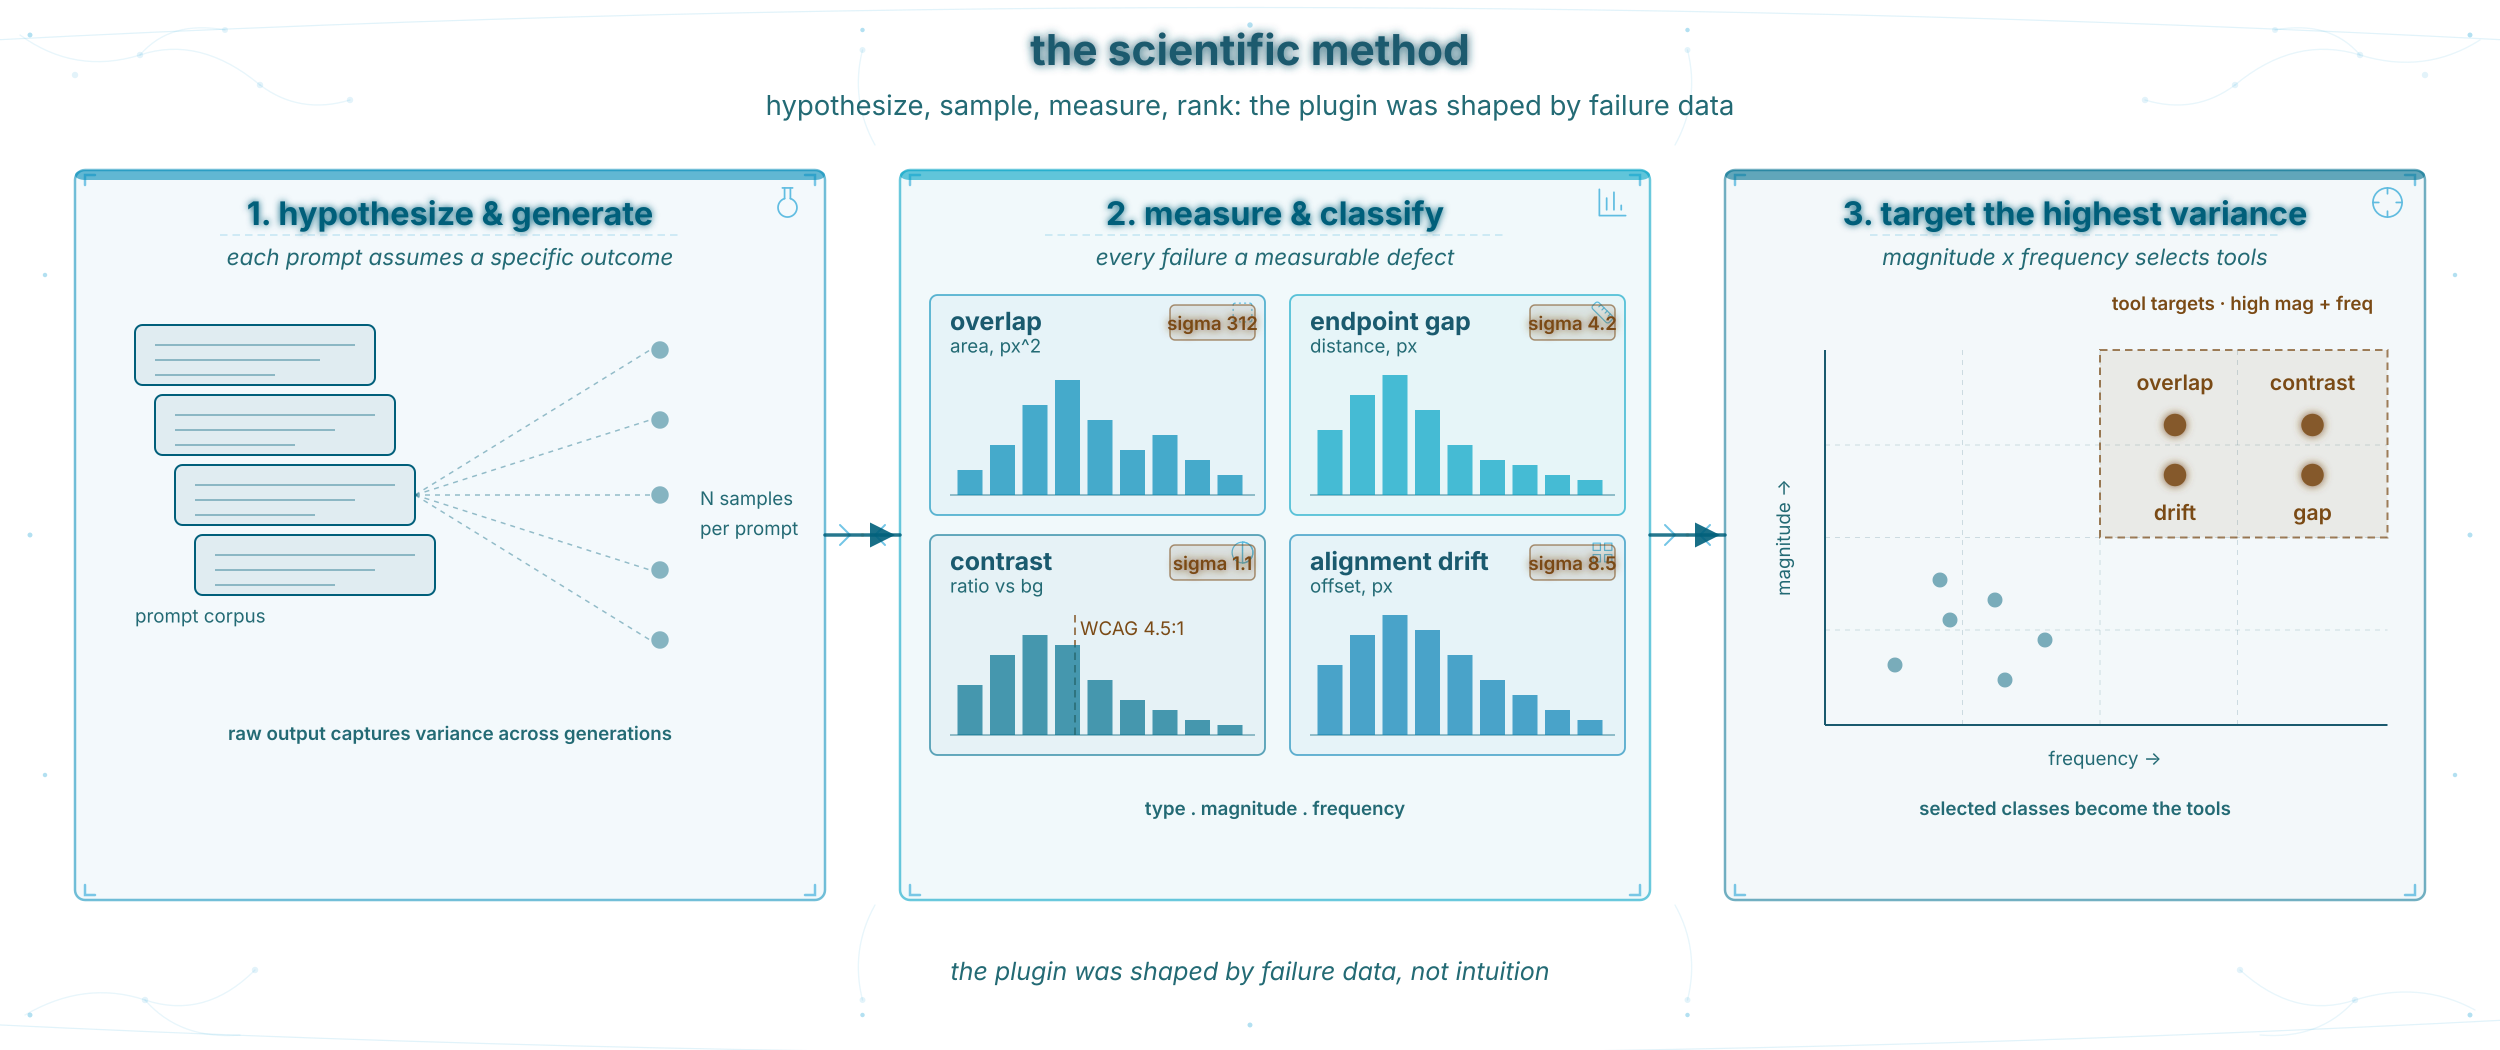
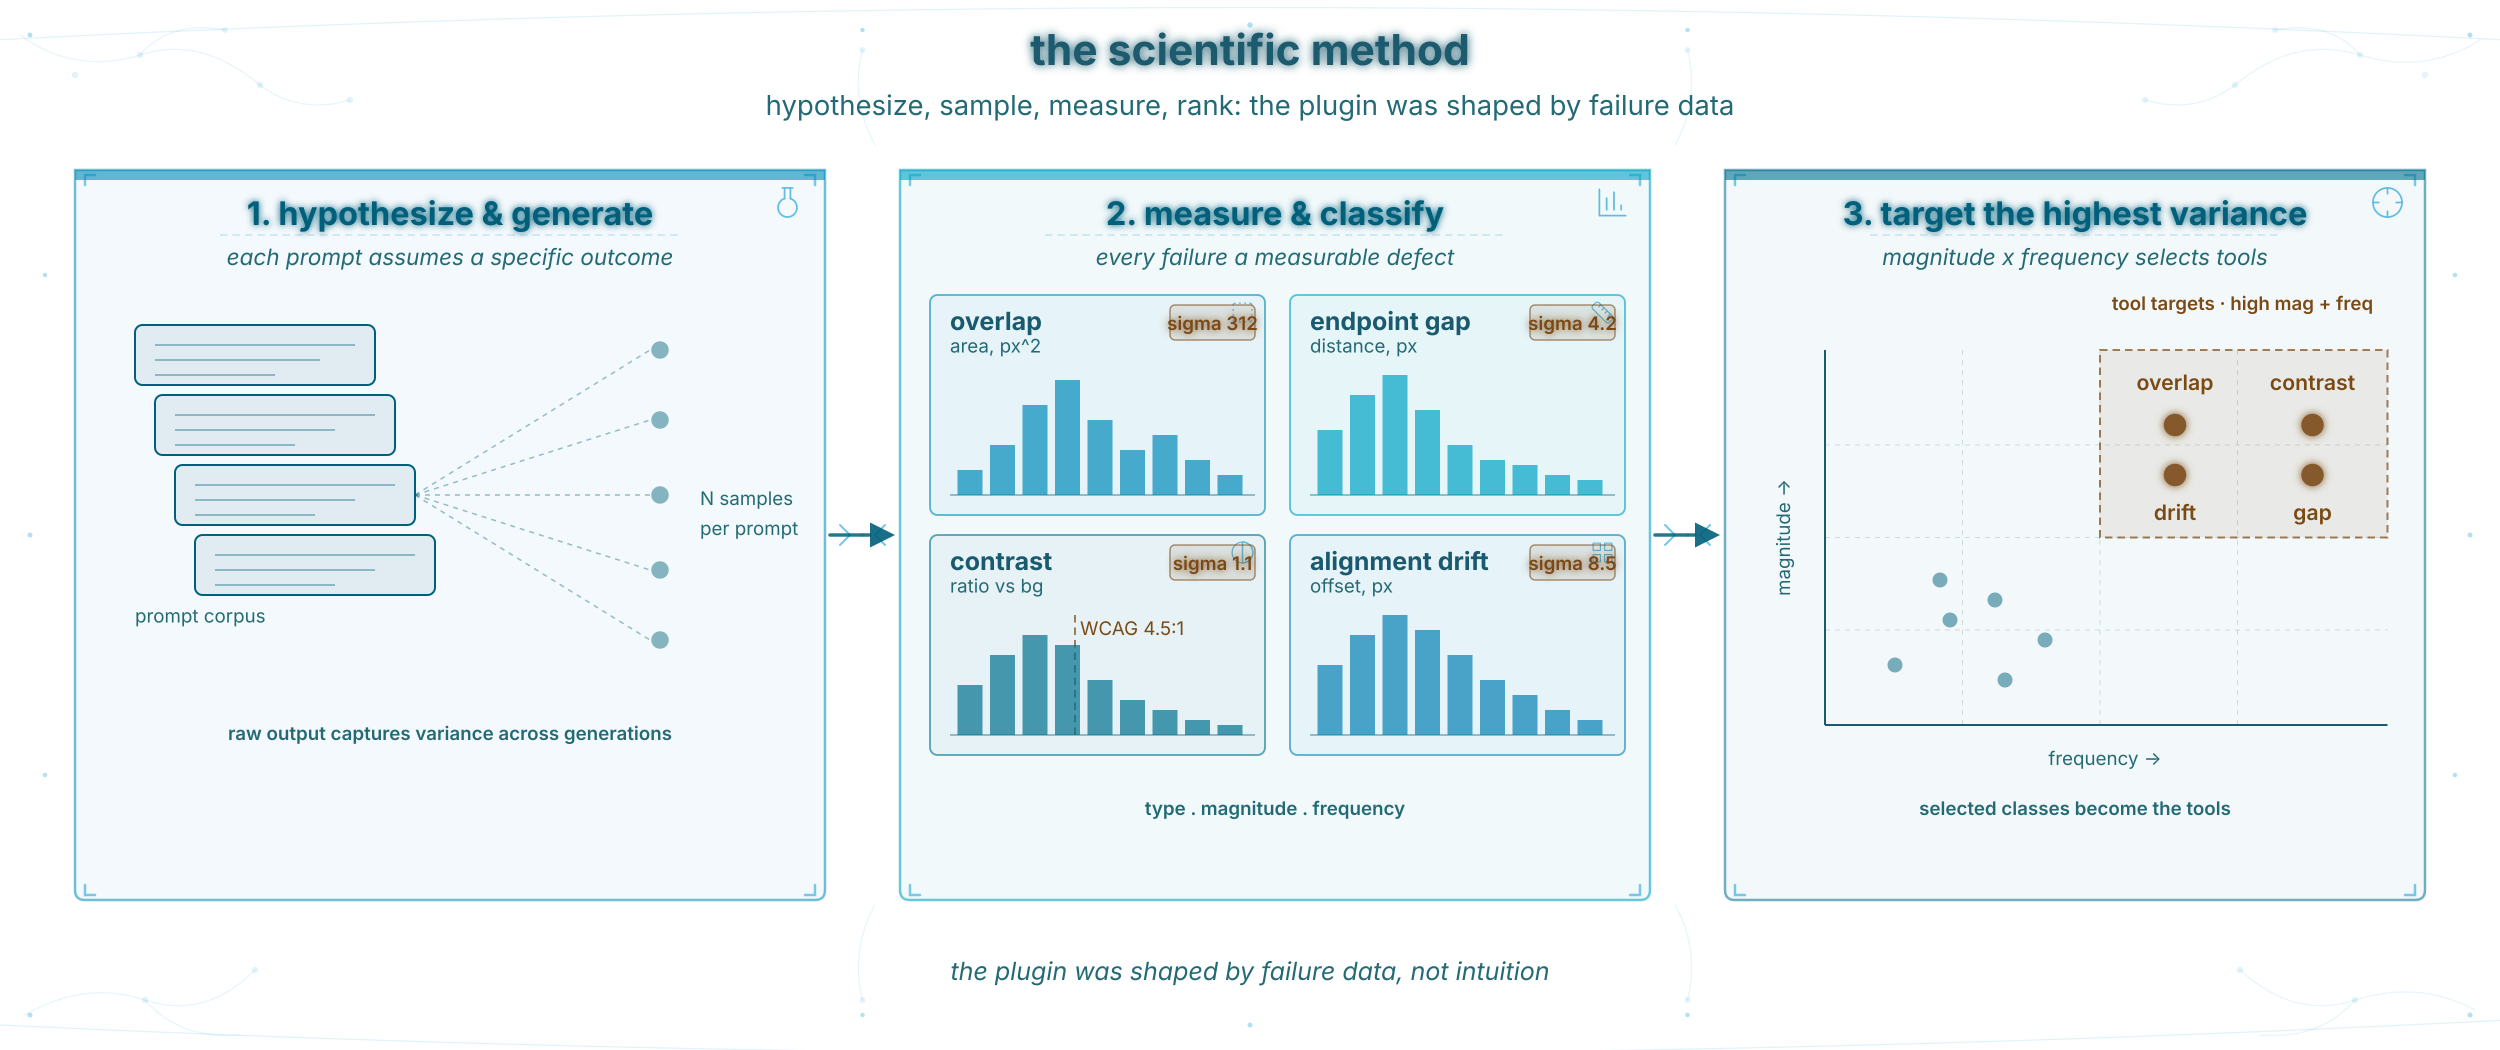
<svg xmlns="http://www.w3.org/2000/svg" viewBox="0 0 1000 420">
  <style>
    text { font-family: 'Inter', 'Segoe UI', Helvetica, Arial, sans-serif; }
    .fg-1 { fill: #1a5a6e; }
    .fg-3 { fill: #236a74; }
    .accent-1 { fill: #005f7a; }
    .accent-2 { fill: #7a4a15; }

    .zone-fill   { fill: #005f7a; fill-opacity: 0.04; }
    .zone-stroke { fill: none; stroke: #005f7a; stroke-width: 1; opacity: 0.5; }
    .zone-bar    { fill: #005f7a; opacity: 0.5; }

    .ticket-fill   { fill: #005f7a; fill-opacity: 0.08; }
    .ticket-stroke { fill: none; stroke: #005f7a; stroke-width: 0.8; }

    .sample-dot    { fill: #005f7a; opacity: 0.45; }
    .sample-line   { fill: none; stroke: #005f7a; stroke-width: 0.6; opacity: 0.4; stroke-dasharray: 2 2; }

    .hist-fill   { fill: #005f7a; fill-opacity: 0.04; }
    .hist-stroke { fill: none; stroke: #005f7a; stroke-width: 0.7; opacity: 0.6; }
    .hist-bar    { fill: #005f7a; opacity: 0.7; }
    .hist-axis   { fill: none; stroke: #005f7a; stroke-width: 0.6; opacity: 0.5; }

    .sigma-fill   { fill: #7a4a15; fill-opacity: 0.1; }
    .sigma-stroke { fill: none; stroke: #7a4a15; stroke-width: 0.6; opacity: 0.6; }

    .axis        { fill: none; stroke: #1a5a6e; stroke-width: 0.8; }
    .axis-tick   { fill: none; stroke: #1a5a6e; stroke-width: 0.6; opacity: 0.5; }
    .axis-grid   { fill: none; stroke: #1a5a6e; stroke-width: 0.4; opacity: 0.18; stroke-dasharray: 2 2; }

    .target-quad-fill   { fill: #7a4a15; fill-opacity: 0.08; }
    .target-quad-stroke { fill: none; stroke: #7a4a15; stroke-width: 0.8; stroke-dasharray: 3 2; opacity: 0.7; }

    .scatter-point-target { fill: #7a4a15; opacity: 0.9; }
    .scatter-point-other  { fill: #005f7a; opacity: 0.5; }
    .scatter-label        { font-size: 8.5px; font-weight: 600; }

    .manifold-strand { fill: none; stroke: #005f7a; stroke-width: 1.4; stroke-linejoin: round; stroke-linecap: round; opacity: 0.85; }
    .manifold-arrow  { fill: #005f7a; stroke: none; opacity: 0.9; }

    .zone-title    { font-size: 13px; font-weight: 700; }
    .zone-subtitle { font-size: 9px; font-style: italic; }
    .metric-name   { font-size: 10px; font-weight: 700; }
    .metric-unit   { font-size: 7.5px; }
    .metric-stat   { font-size: 7.5px; font-weight: 600; }
    .caption       { font-size: 10px; font-style: italic; }

    /* add-life additions: per-zone and per-histogram hue variants */
    .zone-body-a { fill: #008bb8; fill-opacity: 0.05; }
    .zone-edge-a { fill: none; stroke: #008bb8; stroke-width: 1; opacity: 0.55; }
    .zone-accent-a { fill: #008bb8; opacity: 0.6; }
    .zone-body-b { fill: #00a2c4; fill-opacity: 0.055; }
    .zone-edge-b { fill: none; stroke: #00a2c4; stroke-width: 1; opacity: 0.58; }
    .zone-accent-b { fill: #00a2c4; opacity: 0.6; }
    .zone-body-c { fill: #007090; fill-opacity: 0.05; }
    .zone-edge-c { fill: none; stroke: #007090; stroke-width: 1; opacity: 0.55; }
    .zone-accent-c { fill: #007090; opacity: 0.6; }

    .hist-body-1 { fill: #008bb8; fill-opacity: 0.05; }
    .hist-edge-1 { fill: none; stroke: #008bb8; stroke-width: 0.75; opacity: 0.62; }
    .hist-bar-1  { fill: #008bb8; opacity: 0.7; }
    .hist-body-2 { fill: #00a2c4; fill-opacity: 0.05; }
    .hist-edge-2 { fill: none; stroke: #00a2c4; stroke-width: 0.75; opacity: 0.62; }
    .hist-bar-2  { fill: #00a2c4; opacity: 0.7; }
    .hist-body-3 { fill: #007090; fill-opacity: 0.05; }
    .hist-edge-3 { fill: none; stroke: #007090; stroke-width: 0.75; opacity: 0.62; }
    .hist-bar-3  { fill: #007090; opacity: 0.7; }
    .hist-body-4 { fill: #0582b5; fill-opacity: 0.05; }
    .hist-edge-4 { fill: none; stroke: #0582b5; stroke-width: 0.75; opacity: 0.62; }
    .hist-bar-4  { fill: #0582b5; opacity: 0.7; }

    .corner-bracket { fill: none; stroke: #0096d1; stroke-width: 1; opacity: 0.5; stroke-linecap: round; }
    .scan-line   { fill: none; stroke: #0096d1; stroke-width: 0.4; opacity: 0.3; stroke-dasharray: 3 2; }
    .bg-dendrite { fill: none; stroke: #0096d1; stroke-width: 0.55; opacity: 0.09; stroke-linecap: round; }
    .bg-dendrite-node { fill: #0096d1; opacity: 0.11; }
    .particle    { fill: #0096d1; opacity: 0.3; }
    .particle-warm { fill: #d4822f; opacity: 0.32; }
    .bg-arc      { fill: none; stroke: #0096d1; stroke-width: 0.5; opacity: 0.12; }
    .deco-icon   { fill: none; stroke: #0096d1; stroke-width: 1.2; stroke-linecap: round; stroke-linejoin: round; opacity: 0.6; }
    .deco-icon-warm { fill: none; stroke: #b8541a; stroke-width: 1.2; stroke-linecap: round; stroke-linejoin: round; opacity: 0.65; }
    .chevron-mark { fill: none; stroke: #0096d1; stroke-width: 0.8; opacity: 0.55; stroke-linecap: round; }

    @media (prefers-color-scheme: dark) {
      .fg-1 { fill: #b8e4f0; }
      .fg-3 { fill: #5aafc5; }
      .accent-1 { fill: #5cc8e0; }
      .accent-2 { fill: #d4a04a; }

      .zone-fill   { fill: #5cc8e0; fill-opacity: 0.06; }
      .zone-stroke { stroke: #5cc8e0; }
      .zone-bar    { fill: #5cc8e0; }

      .ticket-fill   { fill: #5cc8e0; fill-opacity: 0.1; }
      .ticket-stroke { stroke: #5cc8e0; }

      .sample-dot  { fill: #5cc8e0; }
      .sample-line { stroke: #5cc8e0; }

      .hist-fill   { fill: #5cc8e0; fill-opacity: 0.06; }
      .hist-stroke { stroke: #5cc8e0; }
      .hist-bar    { fill: #5cc8e0; }
      .hist-axis   { stroke: #5cc8e0; }

      .sigma-fill   { fill: #d4a04a; fill-opacity: 0.14; }
      .sigma-stroke { stroke: #d4a04a; }

      .axis      { stroke: #b8e4f0; }
      .axis-tick { stroke: #b8e4f0; }
      .axis-grid { stroke: #b8e4f0; }

      .target-quad-fill   { fill: #d4a04a; fill-opacity: 0.12; }
      .target-quad-stroke { stroke: #d4a04a; }

      .scatter-point-target { fill: #d4a04a; }
      .scatter-point-other  { fill: #5cc8e0; }

      .manifold-strand { stroke: #5cc8e0; }
      .manifold-arrow  { fill: #5cc8e0; }

      .zone-body-a { fill: #4ab6cf; fill-opacity: 0.08; }
      .zone-edge-a { stroke: #4ab6cf; }
      .zone-accent-a { fill: #4ab6cf; }
      .zone-body-b { fill: #5cc8dc; fill-opacity: 0.09; }
      .zone-edge-b { stroke: #5cc8dc; }
      .zone-accent-b { fill: #5cc8dc; }
      .zone-body-c { fill: #3ea2b8; fill-opacity: 0.08; }
      .zone-edge-c { stroke: #3ea2b8; }
      .zone-accent-c { fill: #3ea2b8; }

      .hist-body-1 { fill: #4ab6cf; fill-opacity: 0.08; }
      .hist-edge-1 { stroke: #4ab6cf; }
      .hist-bar-1  { fill: #4ab6cf; }
      .hist-body-2 { fill: #5cc8dc; fill-opacity: 0.08; }
      .hist-edge-2 { stroke: #5cc8dc; }
      .hist-bar-2  { fill: #5cc8dc; }
      .hist-body-3 { fill: #3ea2b8; fill-opacity: 0.08; }
      .hist-edge-3 { stroke: #3ea2b8; }
      .hist-bar-3  { fill: #3ea2b8; }
      .hist-body-4 { fill: #48b8cf; fill-opacity: 0.08; }
      .hist-edge-4 { stroke: #48b8cf; }
      .hist-bar-4  { fill: #48b8cf; }

      .corner-bracket { stroke: #5cc8e0; }
      .scan-line { stroke: #5cc8e0; }
      .bg-dendrite { stroke: #5cc8e0; opacity: 0.11; }
      .bg-dendrite-node { fill: #5cc8e0; opacity: 0.15; }
      .particle    { fill: #5cc8e0; opacity: 0.35; }
      .particle-warm { fill: #d4a04a; opacity: 0.35; }
      .bg-arc      { stroke: #5cc8e0; opacity: 0.15; }
      .deco-icon   { stroke: #5cc8e0; }
      .deco-icon-warm { stroke: #d4a04a; }
      .chevron-mark { stroke: #5cc8e0; }
    }
  </style>
  <defs>
    <filter id="glow-cyan" x="-20%" y="-20%" width="140%" height="140%" filterUnits="userSpaceOnUse">
      <feGaussianBlur stdDeviation="2" result="blur" />
      <feMerge>
        <feMergeNode in="blur" />
        <feMergeNode in="SourceGraphic" />
      </feMerge>
    </filter>
    <filter id="glow-label" x="-20%" y="-20%" width="140%" height="140%" filterUnits="userSpaceOnUse">
      <feGaussianBlur stdDeviation="1.5" result="blur" />
      <feMerge>
        <feMergeNode in="blur" />
        <feMergeNode in="SourceGraphic" />
      </feMerge>
    </filter>
    <filter id="glow-warm" x="-20%" y="-20%" width="140%" height="140%" filterUnits="userSpaceOnUse">
      <feGaussianBlur stdDeviation="1.6" result="blur" />
      <feMerge>
        <feMergeNode in="blur" />
        <feMergeNode in="SourceGraphic" />
      </feMerge>
    </filter>
  </defs>
  <g id="add-life-decorations">
    <g id="add-life-bg-texture">
      <path d="M8,14 Q30,30 56,22 Q80,14 104,34" class="bg-dendrite" />
      <path d="M56,22 Q68,8 90,12" class="bg-dendrite" />
      <path d="M104,34 Q120,46 140,40" class="bg-dendrite" />
      <path d="M992,16 Q970,30 944,22 Q918,14 894,34" class="bg-dendrite" />
      <path d="M944,22 Q932,8 910,12" class="bg-dendrite" />
      <path d="M894,34 Q878,46 858,40" class="bg-dendrite" />
      <path d="M10,406 Q34,392 58,400 Q82,408 102,388" class="bg-dendrite" />
      <path d="M58,400 Q72,416 96,414" class="bg-dendrite" />
      <path d="M990,404 Q968,392 942,400 Q918,408 896,388" class="bg-dendrite" />
      <path d="M942,400 Q928,416 904,414" class="bg-dendrite" />
      <path d="M345,20 Q340,40 350,58" class="bg-dendrite" />
      <path d="M675,20 Q680,40 670,58" class="bg-dendrite" />
      <path d="M345,400 Q340,380 350,362" class="bg-dendrite" />
      <path d="M675,400 Q680,380 670,362" class="bg-dendrite" />
      <circle cx="30" cy="30" r="1.3" class="bg-dendrite-node" />
      <circle cx="56" cy="22" r="1.3" class="bg-dendrite-node" />
      <circle cx="104" cy="34" r="1.3" class="bg-dendrite-node" />
      <circle cx="140" cy="40" r="1.3" class="bg-dendrite-node" />
      <circle cx="90" cy="12" r="1.2" class="bg-dendrite-node" />
      <circle cx="970" cy="30" r="1.3" class="bg-dendrite-node" />
      <circle cx="944" cy="22" r="1.3" class="bg-dendrite-node" />
      <circle cx="894" cy="34" r="1.3" class="bg-dendrite-node" />
      <circle cx="858" cy="40" r="1.3" class="bg-dendrite-node" />
      <circle cx="910" cy="12" r="1.2" class="bg-dendrite-node" />
      <circle cx="58" cy="400" r="1.3" class="bg-dendrite-node" />
      <circle cx="102" cy="388" r="1.3" class="bg-dendrite-node" />
      <circle cx="942" cy="400" r="1.3" class="bg-dendrite-node" />
      <circle cx="896" cy="388" r="1.3" class="bg-dendrite-node" />
      <circle cx="345" cy="20" r="1.2" class="bg-dendrite-node" />
      <circle cx="675" cy="20" r="1.2" class="bg-dendrite-node" />
      <circle cx="345" cy="400" r="1.2" class="bg-dendrite-node" />
      <circle cx="675" cy="400" r="1.2" class="bg-dendrite-node" />
    </g>
    <g id="add-life-bg-arcs">
      <path d="M-40,18 Q500,-12 1040,18" class="bg-arc" />
      <path d="M-40,408 Q500,436 1040,406" class="bg-arc" />
    </g>
    <g id="add-life-brackets">
      <path d="M34,74 L34,70 L38,70" class="corner-bracket" />
      <path d="M326,74 L326,70 L322,70" class="corner-bracket" />
      <path d="M34,354 L34,358 L38,358" class="corner-bracket" />
      <path d="M326,354 L326,358 L322,358" class="corner-bracket" />
      <path d="M364,74 L364,70 L368,70" class="corner-bracket" />
      <path d="M656,74 L656,70 L652,70" class="corner-bracket" />
      <path d="M364,354 L364,358 L368,358" class="corner-bracket" />
      <path d="M656,354 L656,358 L652,358" class="corner-bracket" />
      <path d="M694,74 L694,70 L698,70" class="corner-bracket" />
      <path d="M966,74 L966,70 L962,70" class="corner-bracket" />
      <path d="M694,354 L694,358 L698,358" class="corner-bracket" />
      <path d="M966,354 L966,358 L962,358" class="corner-bracket" />
    </g>
    <g id="add-life-scanlines">
      <line x1="88" y1="94" x2="272" y2="94" class="scan-line" />
      <line x1="418" y1="94" x2="602" y2="94" class="scan-line" />
      <line x1="748" y1="94" x2="912" y2="94" class="scan-line" />
    </g>
    <g id="add-life-chevrons">
      <path d="M336,210 L340,214 L336,218" class="chevron-mark" />
      <path d="M354,210 L350,214 L354,218" class="chevron-mark" />
      <path d="M666,210 L670,214 L666,218" class="chevron-mark" />
      <path d="M684,210 L680,214 L684,218" class="chevron-mark" />
    </g>
    <g id="add-life-particles">
      <circle cx="12" cy="14" r="1" class="particle" />
      <circle cx="988" cy="14" r="1" class="particle" />
      <circle cx="12" cy="406" r="1" class="particle" />
      <circle cx="988" cy="406" r="1" class="particle" />
      <circle cx="500" cy="10" r="1.1" class="particle" />
      <circle cx="500" cy="410" r="1" class="particle" />
      <circle cx="345" cy="12" r="0.9" class="particle" />
      <circle cx="675" cy="12" r="0.9" class="particle" />
      <circle cx="345" cy="406" r="0.9" class="particle" />
      <circle cx="675" cy="406" r="0.9" class="particle" />
      <circle cx="12" cy="214" r="1" class="particle" />
      <circle cx="988" cy="214" r="1" class="particle" />
      <circle cx="18" cy="110" r="0.9" class="particle" />
      <circle cx="18" cy="310" r="0.9" class="particle" />
      <circle cx="982" cy="110" r="0.9" class="particle" />
      <circle cx="982" cy="310" r="0.9" class="particle" />
      <circle cx="345" cy="214" r="0.8" class="particle-warm" />
      <circle cx="675" cy="214" r="0.8" class="particle-warm" />
    </g>
  </g>
  <g id="add-life-icons">
    <g transform="translate(308, 74) scale(0.583)" class="deco-icon">
      <path d="M10 2v7.31" />
      <path d="M14 9.3V1.99" />
      <path d="M8.5 2h7" />
      <path d="M14 9.3a6.5 6.5 0 1 1-4 0" />
    </g>
    <g transform="translate(638, 74) scale(0.583)" class="deco-icon">
      <path d="M3 3v18h18" />
      <path d="M8 17V9" />
      <path d="M13 17V5" />
      <path d="M18 17v-3" />
    </g>
    <g transform="translate(948, 74) scale(0.583)" class="deco-icon">
      <circle cx="12" cy="12" r="10" />
      <line x1="22" y1="12" x2="18" y2="12" />
      <line x1="6" y1="12" x2="2" y2="12" />
      <line x1="12" y1="6" x2="12" y2="2" />
      <line x1="12" y1="22" x2="12" y2="18" />
    </g>
    <g transform="translate(492, 120) scale(0.417)" class="deco-icon">
      <path d="M5 3a2 2 0 0 0-2 2" />
      <path d="M19 3a2 2 0 0 1 2 2" />
      <path d="M21 19a2 2 0 0 1-2 2" />
      <path d="M5 21a2 2 0 0 1-2-2" />
      <path d="M9 3h1" />
      <path d="M9 21h1" />
      <path d="M14 3h1" />
      <path d="M14 21h1" />
      <path d="M3 9v1" />
      <path d="M21 9v1" />
      <path d="M3 14v1" />
      <path d="M21 14v1" />
    </g>
    <g transform="translate(636, 120) scale(0.417)" class="deco-icon">
      <path d="M21.3 15.3a2.4 2.4 0 0 1 0 3.4l-2.6 2.6a2.4 2.4 0 0 1-3.4 0L2.7 8.7a2.4 2.4 0 0 1 0-3.4l2.6-2.6a2.4 2.4 0 0 1 3.4 0Z" />
      <path d="m14.5 12.5 2-2" />
      <path d="m11.5 9.5 2-2" />
      <path d="m8.5 6.5 2-2" />
      <path d="m17.5 15.5 2-2" />
    </g>
    <g transform="translate(492, 216) scale(0.417)" class="deco-icon">
      <circle cx="12" cy="12" r="10" />
      <path d="M12 2v20" />
      <path d="M12 2a10 10 0 0 1 0 20z" />
    </g>
    <g transform="translate(636, 216) scale(0.417)" class="deco-icon">
      <rect x="3" y="3" width="7" height="7" />
      <rect x="14" y="3" width="7" height="7" />
      <rect x="14" y="14" width="7" height="7" />
      <rect x="3" y="14" width="7" height="7" />
    </g>
  </g>
  <rect x="0" y="0" width="1000" height="420" fill="transparent" />
  <text class="fg-1" x="500" y="26" text-anchor="middle" font-size="17" font-weight="700" filter="url(#glow-cyan)">the scientific method</text>
  <text class="fg-3" x="500" y="46" text-anchor="middle" font-size="11">hypothesize, sample, measure, rank: the plugin was shaped by failure data</text>
  <g id="zone-a">
-     <rect class="zone-body-a" x="30" y="68" width="300" height="292" rx="4" />
-     <rect class="zone-edge-a" x="30" y="68" width="300" height="292" rx="4" />
-     <rect class="zone-accent-a" x="30" y="68" width="300" height="4" rx="4" />
+     <path class="zone-body-a" d="M30,68 H330 V356 Q330,360 326,360 H34 Q30,360 30,356 Z" />
+     <path class="zone-edge-a" d="M30,68 H330 V356 Q330,360 326,360 H34 Q30,360 30,356 Z" />
+     <rect class="zone-accent-a" x="30" y="68" width="300" height="4" />
    <text class="accent-1 zone-title" x="180" y="90" text-anchor="middle" filter="url(#glow-label)">1. hypothesize &amp; generate</text>
    <text class="fg-3 zone-subtitle" x="180" y="106" text-anchor="middle">each prompt assumes a specific outcome</text>
    <g id="prompt-stack">
      <rect class="ticket-fill" x="54" y="130" width="96" height="24" rx="3" />
      <rect class="ticket-stroke" x="54" y="130" width="96" height="24" rx="3" />
      <line class="hist-axis" x1="62" y1="138" x2="142" y2="138" />
      <line class="hist-axis" x1="62" y1="144" x2="128" y2="144" />
      <line class="hist-axis" x1="62" y1="150" x2="110" y2="150" />
      <rect class="ticket-fill" x="62" y="158" width="96" height="24" rx="3" />
      <rect class="ticket-stroke" x="62" y="158" width="96" height="24" rx="3" />
      <line class="hist-axis" x1="70" y1="166" x2="150" y2="166" />
      <line class="hist-axis" x1="70" y1="172" x2="134" y2="172" />
      <line class="hist-axis" x1="70" y1="178" x2="118" y2="178" />
      <rect class="ticket-fill" x="70" y="186" width="96" height="24" rx="3" />
      <rect class="ticket-stroke" x="70" y="186" width="96" height="24" rx="3" />
      <line class="hist-axis" x1="78" y1="194" x2="158" y2="194" />
      <line class="hist-axis" x1="78" y1="200" x2="142" y2="200" />
      <line class="hist-axis" x1="78" y1="206" x2="126" y2="206" />
      <rect class="ticket-fill" x="78" y="214" width="96" height="24" rx="3" />
      <rect class="ticket-stroke" x="78" y="214" width="96" height="24" rx="3" />
      <line class="hist-axis" x1="86" y1="222" x2="166" y2="222" />
      <line class="hist-axis" x1="86" y1="228" x2="150" y2="228" />
      <line class="hist-axis" x1="86" y1="234" x2="134" y2="234" />
      <text class="fg-3 metric-unit" x="54" y="249">prompt corpus</text>
    </g>
    <g id="generation-fan">
      <line class="sample-line" x1="166" y1="198" x2="260" y2="140" />
      <line class="sample-line" x1="166" y1="198" x2="260" y2="168" />
      <line class="sample-line" x1="166" y1="198" x2="260" y2="198" />
      <line class="sample-line" x1="166" y1="198" x2="260" y2="228" />
      <line class="sample-line" x1="166" y1="198" x2="260" y2="256" />
      <circle class="sample-dot" cx="264" cy="140" r="3.5" />
      <circle class="sample-dot" cx="264" cy="168" r="3.5" />
      <circle class="sample-dot" cx="264" cy="198" r="3.5" />
      <circle class="sample-dot" cx="264" cy="228" r="3.5" />
      <circle class="sample-dot" cx="264" cy="256" r="3.5" />
      <text class="fg-3 metric-unit" x="280" y="202">N samples</text>
      <text class="fg-3 metric-unit" x="280" y="214">per prompt</text>
    </g>
    <text class="fg-3 metric-stat" x="180" y="296" text-anchor="middle">raw output captures variance across generations</text>
  </g>
  <g id="zone-b">
-     <rect class="zone-body-b" x="360" y="68" width="300" height="292" rx="4" />
-     <rect class="zone-edge-b" x="360" y="68" width="300" height="292" rx="4" />
-     <rect class="zone-accent-b" x="360" y="68" width="300" height="4" rx="4" />
+     <path class="zone-body-b" d="M360,68 H660 V356 Q660,360 656,360 H364 Q360,360 360,356 Z" />
+     <path class="zone-edge-b" d="M360,68 H660 V356 Q660,360 656,360 H364 Q360,360 360,356 Z" />
+     <rect class="zone-accent-b" x="360" y="68" width="300" height="4" />
    <text class="accent-1 zone-title" x="510" y="90" text-anchor="middle" filter="url(#glow-label)">2. measure &amp; classify</text>
    <text class="fg-3 zone-subtitle" x="510" y="106" text-anchor="middle">every failure a measurable defect</text>
    <g id="hist-overlap">
      <rect class="hist-body-1" x="372" y="118" width="134" height="88" rx="3" />
      <rect class="hist-edge-1" x="372" y="118" width="134" height="88" rx="3" />
      <text class="fg-1 metric-name" x="380" y="132">overlap</text>
      <text class="fg-3 metric-unit" x="380" y="141">area, px^2</text>
      <rect class="sigma-fill" x="468" y="122" width="34" height="14" rx="2" />
      <rect class="sigma-stroke" x="468" y="122" width="34" height="14" rx="2" />
      <text class="accent-2 metric-stat" x="485" y="132" text-anchor="middle" filter="url(#glow-warm)">sigma 312</text>
      <line class="hist-axis" x1="380" y1="198" x2="502" y2="198" />
      <rect class="hist-bar-1" x="383" y="188" width="10" height="10" />
      <rect class="hist-bar-1" x="396" y="178" width="10" height="20" />
      <rect class="hist-bar-1" x="409" y="162" width="10" height="36" />
      <rect class="hist-bar-1" x="422" y="152" width="10" height="46" />
      <rect class="hist-bar-1" x="435" y="168" width="10" height="30" />
      <rect class="hist-bar-1" x="448" y="180" width="10" height="18" />
      <rect class="hist-bar-1" x="461" y="174" width="10" height="24" />
      <rect class="hist-bar-1" x="474" y="184" width="10" height="14" />
      <rect class="hist-bar-1" x="487" y="190" width="10" height="8" />
    </g>
    <g id="hist-gap">
      <rect class="hist-body-2" x="516" y="118" width="134" height="88" rx="3" />
      <rect class="hist-edge-2" x="516" y="118" width="134" height="88" rx="3" />
      <text class="fg-1 metric-name" x="524" y="132">endpoint gap</text>
      <text class="fg-3 metric-unit" x="524" y="141">distance, px</text>
      <rect class="sigma-fill" x="612" y="122" width="34" height="14" rx="2" />
      <rect class="sigma-stroke" x="612" y="122" width="34" height="14" rx="2" />
      <text class="accent-2 metric-stat" x="629" y="132" text-anchor="middle" filter="url(#glow-warm)">sigma 4.2</text>
      <line class="hist-axis" x1="524" y1="198" x2="646" y2="198" />
      <rect class="hist-bar-2" x="527" y="172" width="10" height="26" />
      <rect class="hist-bar-2" x="540" y="158" width="10" height="40" />
      <rect class="hist-bar-2" x="553" y="150" width="10" height="48" />
      <rect class="hist-bar-2" x="566" y="164" width="10" height="34" />
      <rect class="hist-bar-2" x="579" y="178" width="10" height="20" />
      <rect class="hist-bar-2" x="592" y="184" width="10" height="14" />
      <rect class="hist-bar-2" x="605" y="186" width="10" height="12" />
      <rect class="hist-bar-2" x="618" y="190" width="10" height="8" />
      <rect class="hist-bar-2" x="631" y="192" width="10" height="6" />
    </g>
    <g id="hist-contrast">
      <rect class="hist-body-3" x="372" y="214" width="134" height="88" rx="3" />
      <rect class="hist-edge-3" x="372" y="214" width="134" height="88" rx="3" />
      <text class="fg-1 metric-name" x="380" y="228">contrast</text>
      <text class="fg-3 metric-unit" x="380" y="237">ratio vs bg</text>
      <rect class="sigma-fill" x="468" y="218" width="34" height="14" rx="2" />
      <rect class="sigma-stroke" x="468" y="218" width="34" height="14" rx="2" />
      <text class="accent-2 metric-stat" x="485" y="228" text-anchor="middle" filter="url(#glow-warm)">sigma 1.1</text>
      <line class="hist-axis" x1="380" y1="294" x2="502" y2="294" />
      <line class="target-quad-stroke" x1="430" y1="246" x2="430" y2="294" />
      <text class="accent-2 metric-unit" x="432" y="254" text-anchor="start">WCAG 4.5:1</text>
      <rect class="hist-bar-3" x="383" y="274" width="10" height="20" />
      <rect class="hist-bar-3" x="396" y="262" width="10" height="32" />
      <rect class="hist-bar-3" x="409" y="254" width="10" height="40" />
      <rect class="hist-bar-3" x="422" y="258" width="10" height="36" />
      <rect class="hist-bar-3" x="435" y="272" width="10" height="22" />
      <rect class="hist-bar-3" x="448" y="280" width="10" height="14" />
      <rect class="hist-bar-3" x="461" y="284" width="10" height="10" />
      <rect class="hist-bar-3" x="474" y="288" width="10" height="6" />
      <rect class="hist-bar-3" x="487" y="290" width="10" height="4" />
    </g>
    <g id="hist-drift">
      <rect class="hist-body-4" x="516" y="214" width="134" height="88" rx="3" />
      <rect class="hist-edge-4" x="516" y="214" width="134" height="88" rx="3" />
      <text class="fg-1 metric-name" x="524" y="228">alignment drift</text>
      <text class="fg-3 metric-unit" x="524" y="237">offset, px</text>
      <rect class="sigma-fill" x="612" y="218" width="34" height="14" rx="2" />
      <rect class="sigma-stroke" x="612" y="218" width="34" height="14" rx="2" />
      <text class="accent-2 metric-stat" x="629" y="228" text-anchor="middle" filter="url(#glow-warm)">sigma 8.5</text>
      <line class="hist-axis" x1="524" y1="294" x2="646" y2="294" />
      <rect class="hist-bar-4" x="527" y="266" width="10" height="28" />
      <rect class="hist-bar-4" x="540" y="254" width="10" height="40" />
      <rect class="hist-bar-4" x="553" y="246" width="10" height="48" />
      <rect class="hist-bar-4" x="566" y="252" width="10" height="42" />
      <rect class="hist-bar-4" x="579" y="262" width="10" height="32" />
      <rect class="hist-bar-4" x="592" y="272" width="10" height="22" />
      <rect class="hist-bar-4" x="605" y="278" width="10" height="16" />
      <rect class="hist-bar-4" x="618" y="284" width="10" height="10" />
      <rect class="hist-bar-4" x="631" y="288" width="10" height="6" />
    </g>
    <text class="fg-3 metric-stat" x="510" y="326" text-anchor="middle">type . magnitude . frequency</text>
  </g>
  <g id="zone-c">
-     <rect class="zone-body-c" x="690" y="68" width="280" height="292" rx="4" />
-     <rect class="zone-edge-c" x="690" y="68" width="280" height="292" rx="4" />
-     <rect class="zone-accent-c" x="690" y="68" width="280" height="4" rx="4" />
+     <path class="zone-body-c" d="M690,68 H970 V356 Q970,360 966,360 H694 Q690,360 690,356 Z" />
+     <path class="zone-edge-c" d="M690,68 H970 V356 Q970,360 966,360 H694 Q690,360 690,356 Z" />
+     <rect class="zone-accent-c" x="690" y="68" width="280" height="4" />
    <text class="accent-1 zone-title" x="830" y="90" text-anchor="middle" filter="url(#glow-label)">3. target the highest variance</text>
    <text class="fg-3 zone-subtitle" x="830" y="106" text-anchor="middle">magnitude x frequency selects tools</text>
    <text class="accent-2 metric-stat" x="897" y="124" text-anchor="middle">tool targets · high mag + freq</text>
    <g id="scatter">
      <line class="axis-grid" x1="730" y1="215" x2="955" y2="215" />
      <line class="axis-grid" x1="730" y1="178" x2="955" y2="178" />
      <line class="axis-grid" x1="730" y1="252" x2="955" y2="252" />
      <line class="axis-grid" x1="785" y1="140" x2="785" y2="290" />
      <line class="axis-grid" x1="840" y1="140" x2="840" y2="290" />
      <line class="axis-grid" x1="895" y1="140" x2="895" y2="290" />
      <rect class="target-quad-fill" x="840" y="140" width="115" height="75" />
      <rect class="target-quad-stroke" x="840" y="140" width="115" height="75" />
      <line class="axis" x1="730" y1="290" x2="955" y2="290" />
      <line class="axis" x1="730" y1="140" x2="730" y2="290" />
      <text class="fg-3 metric-unit" x="842" y="306" text-anchor="middle">frequency →</text>
      <text class="fg-3 metric-unit" x="716" y="215" text-anchor="middle" transform="rotate(-90, 716, 215)">magnitude →</text>
      <circle class="scatter-point-target" cx="870" cy="170" r="4.5" filter="url(#glow-warm)" />
      <text class="accent-2 scatter-label" x="870" y="156" text-anchor="middle">overlap</text>
      <circle class="scatter-point-target" cx="925" cy="170" r="4.5" filter="url(#glow-warm)" />
      <text class="accent-2 scatter-label" x="925" y="156" text-anchor="middle">contrast</text>
      <circle class="scatter-point-target" cx="870" cy="190" r="4.5" filter="url(#glow-warm)" />
      <text class="accent-2 scatter-label" x="870" y="208" text-anchor="middle">drift</text>
      <circle class="scatter-point-target" cx="925" cy="190" r="4.5" filter="url(#glow-warm)" />
      <text class="accent-2 scatter-label" x="925" y="208" text-anchor="middle">gap</text>
      <circle class="scatter-point-other" cx="758" cy="266" r="3" />
      <circle class="scatter-point-other" cx="780" cy="248" r="3" />
      <circle class="scatter-point-other" cx="802" cy="272" r="3" />
      <circle class="scatter-point-other" cx="776" cy="232" r="3" />
      <circle class="scatter-point-other" cx="818" cy="256" r="3" />
      <circle class="scatter-point-other" cx="798" cy="240" r="3" />
    </g>
    <text class="fg-3 metric-stat" x="830" y="326" text-anchor="middle">selected classes become the tools</text>
  </g>
  <g id="zone-connectors">
-     <path class="manifold-strand" d="M330,214 L360,214" />
+     <path class="manifold-strand" d="M332,214 L348,214" />
    <polygon class="manifold-arrow" points="358,214 348,209 348,219" />
-     <path class="manifold-strand" d="M660,214 L690,214" />
+     <path class="manifold-strand" d="M662,214 L678,214" />
    <polygon class="manifold-arrow" points="688,214 678,209 678,219" />
  </g>
  <text class="fg-3 caption" x="500" y="392" text-anchor="middle">the plugin was shaped by failure data, not intuition</text>
</svg>
